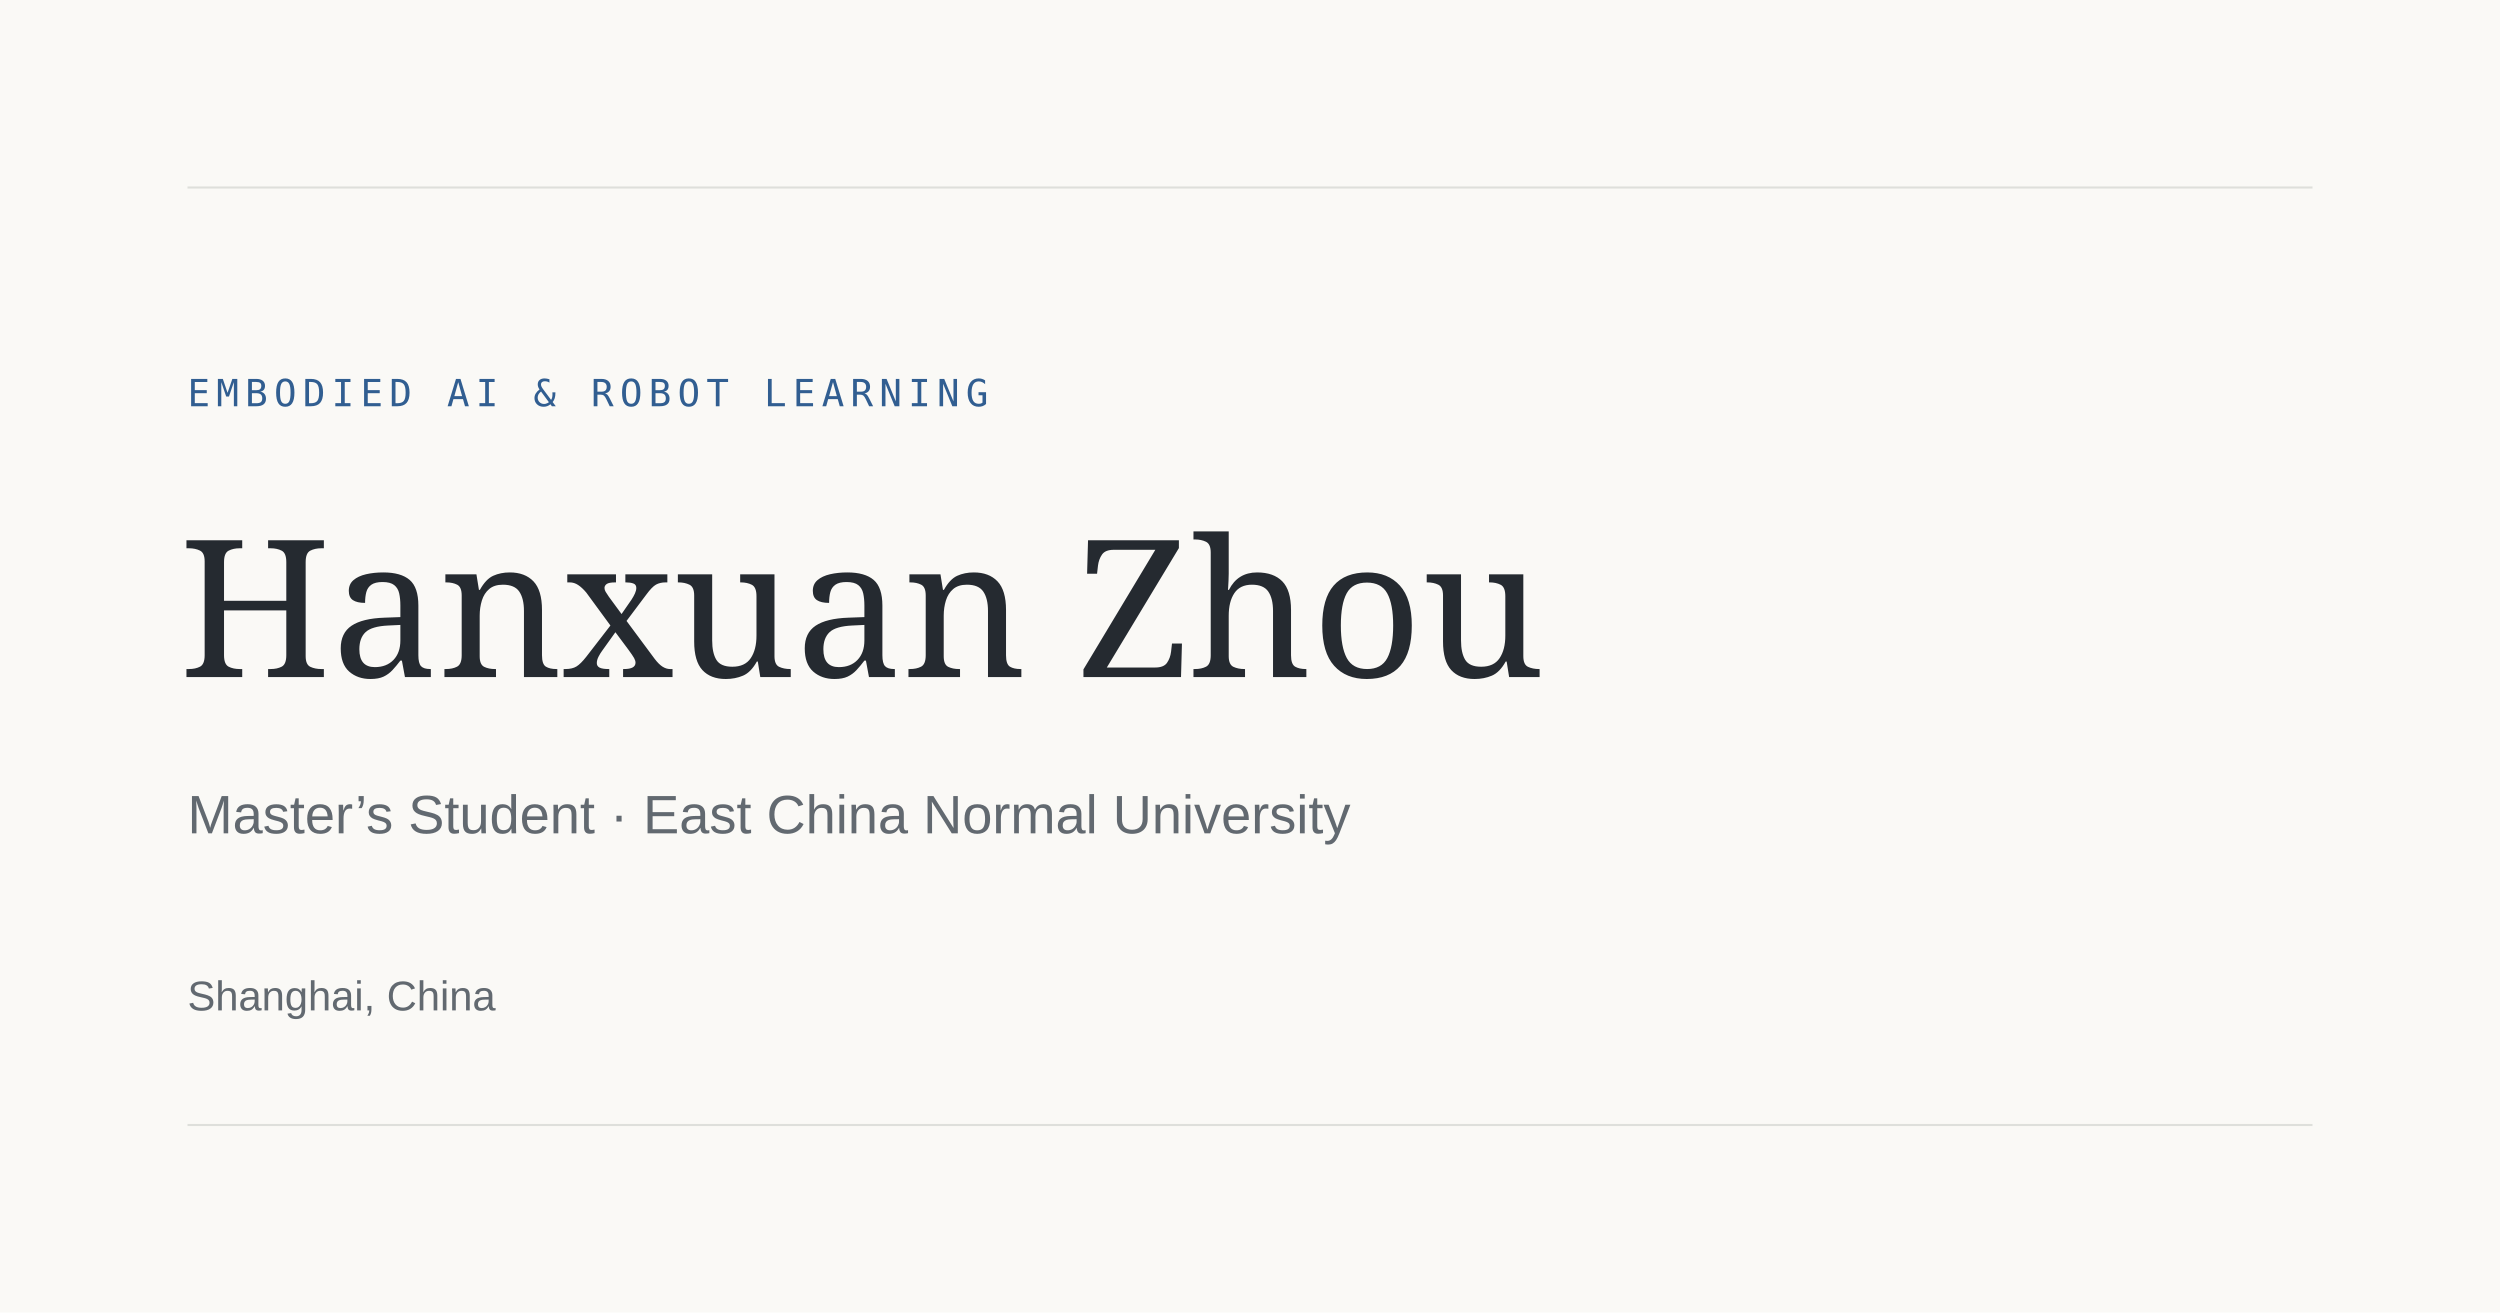
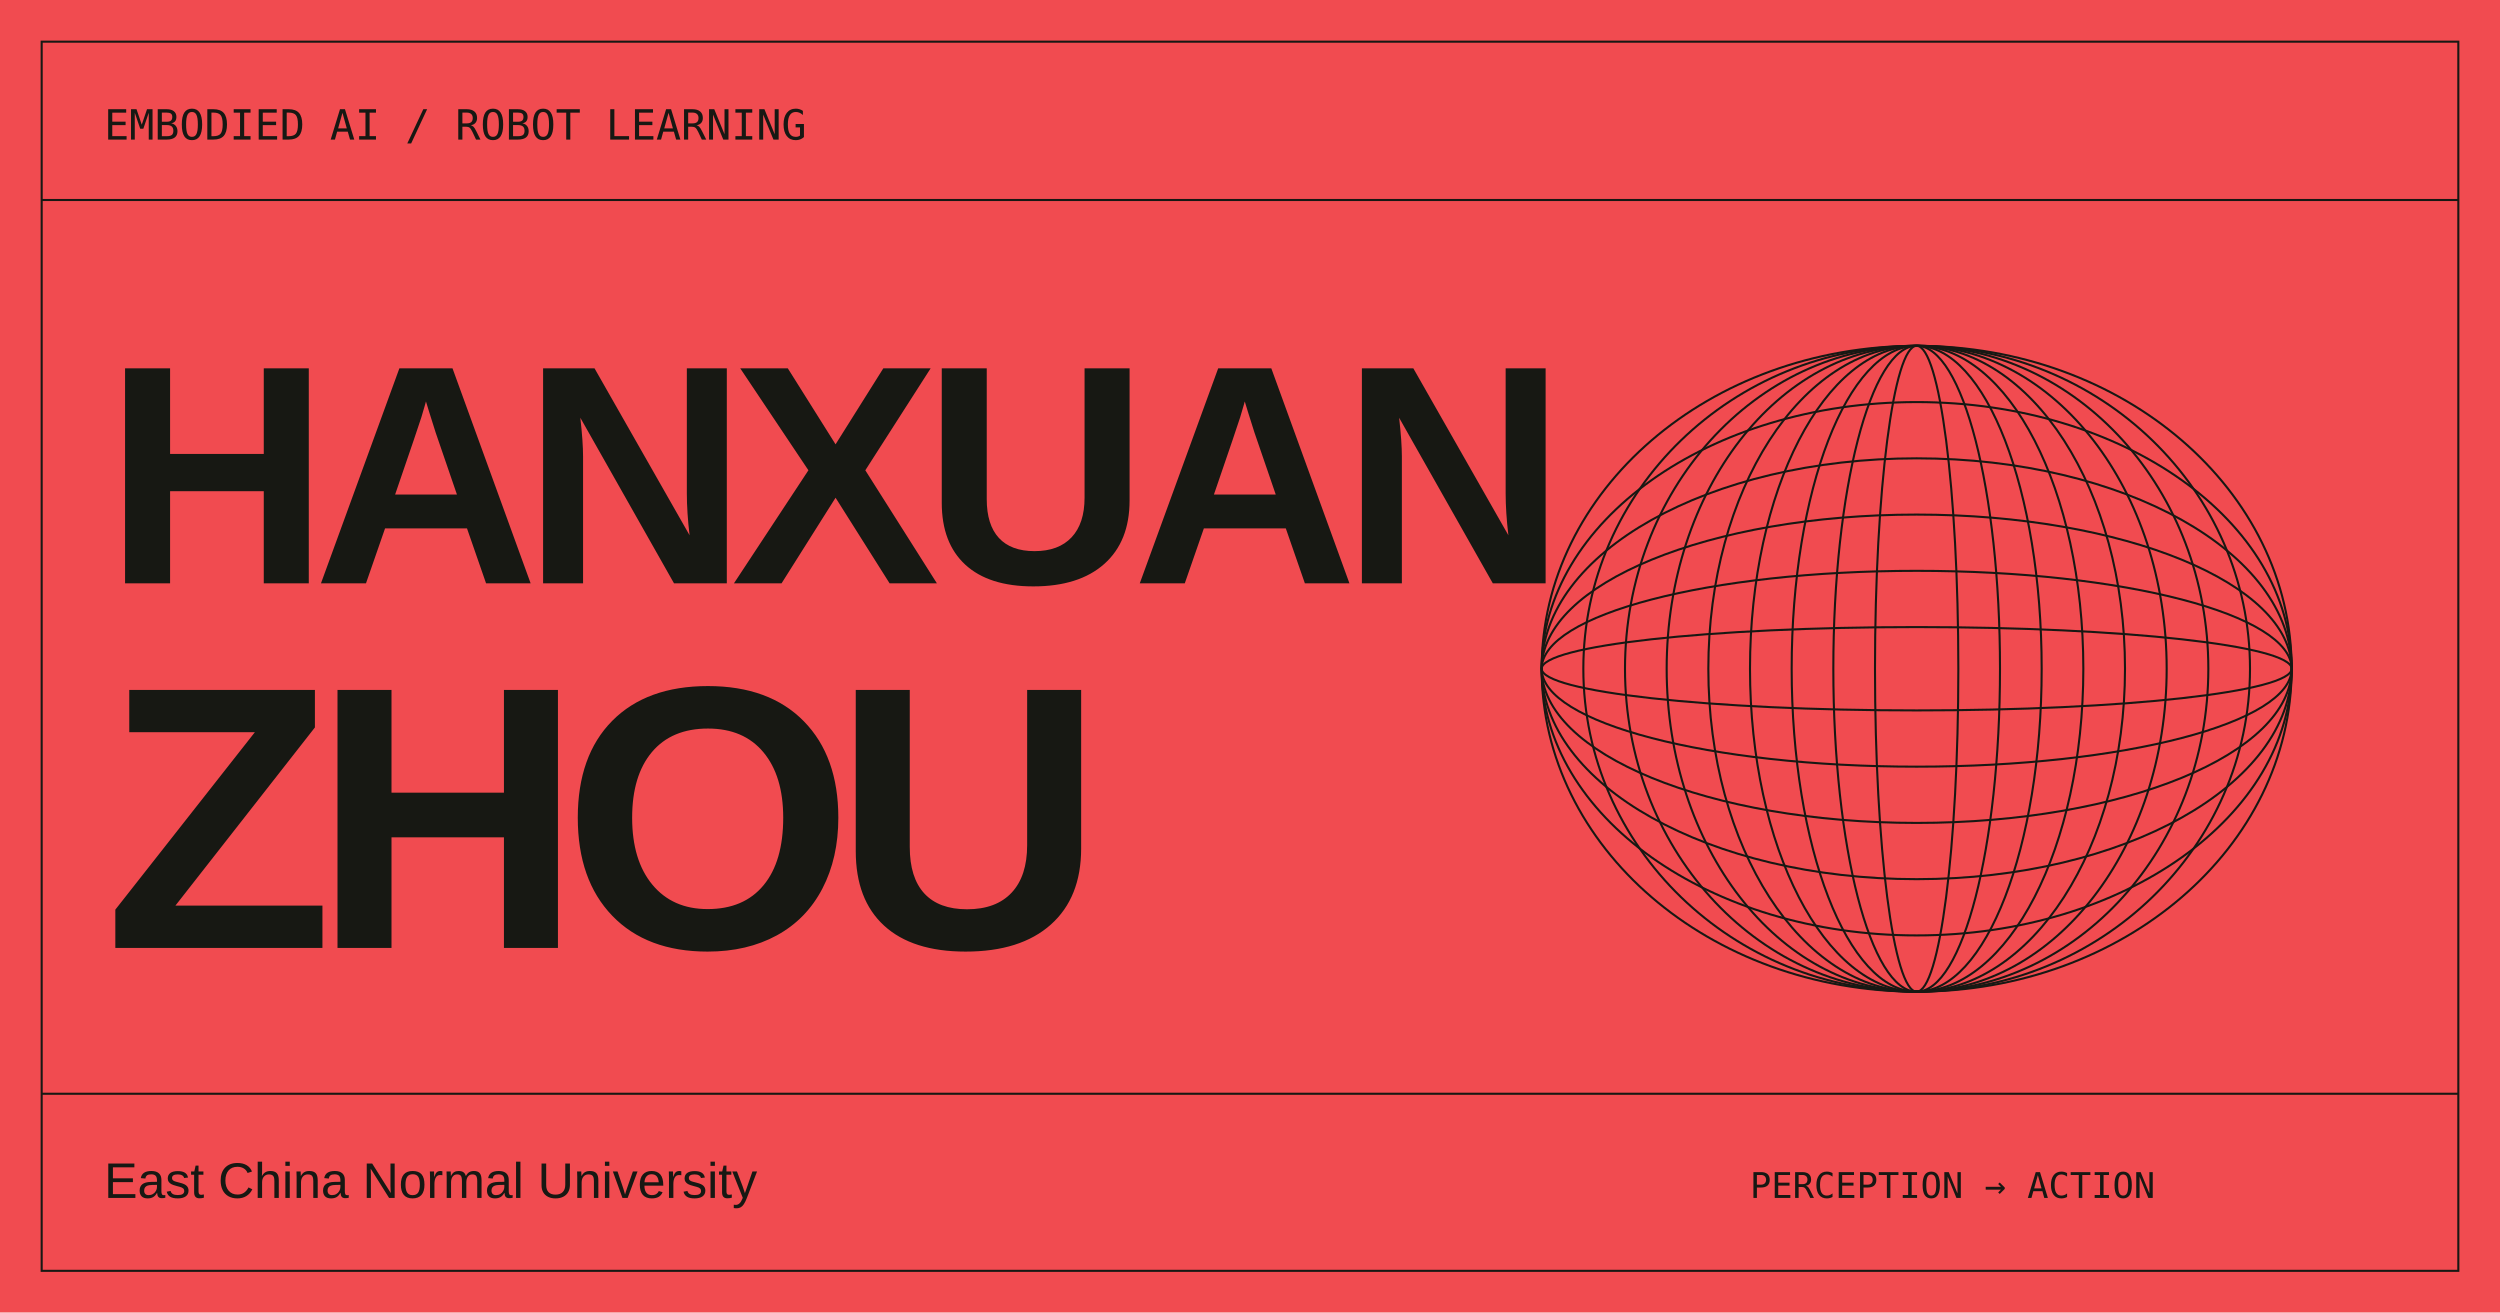
<svg xmlns="http://www.w3.org/2000/svg" width="1200" height="630" viewBox="0 0 1200 630">
-   <rect width="1200" height="630" fill="#faf9f6" />
-   <path d="M90 90h1020M90 540h1020" stroke="#dedfdb" />
-   <text x="90" y="195" font-family="monospace" font-size="18" fill="#315e91" letter-spacing="3">EMBODIED AI &amp; ROBOT LEARNING</text>
-   <text x="86" y="325" font-family="Georgia,serif" font-size="92" fill="#252a30">Hanxuan Zhou</text>
-   <text x="90" y="400" font-family="Arial,sans-serif" font-size="26" fill="#626970">Master’s Student · East China Normal University</text>
-   <text x="90" y="485" font-family="Arial,sans-serif" font-size="20" fill="#626970">Shanghai, China</text>
+   <rect width="1200" height="630" fill="#f14b50" />
+   <g fill="none" stroke="#171813">
+     <rect x="20" y="20" width="1160" height="590" />
+     <path d="M20 96H1180M20 525H1180" />
+     <g transform="translate(920 321)">
+       <ellipse rx="180" ry="155" />
+       <ellipse rx="160" ry="155" />
+       <ellipse rx="140" ry="155" />
+       <ellipse rx="120" ry="155" />
+       <ellipse rx="100" ry="155" />
+       <ellipse rx="80" ry="155" />
+       <ellipse rx="60" ry="155" />
+       <ellipse rx="40" ry="155" />
+       <ellipse rx="20" ry="155" />
+       <ellipse rx="180" ry="128" />
+       <ellipse rx="180" ry="101" />
+       <ellipse rx="180" ry="74" />
+       <ellipse rx="180" ry="47" />
+       <ellipse rx="180" ry="20" />
+     </g>
+   </g>
+   <g fill="#171813">
+     <text x="50" y="67" font-family="monospace" font-size="20">EMBODIED AI / ROBOT LEARNING</text>
+     <text x="50" y="280" font-family="Arial, sans-serif" font-weight="900" font-size="150" letter-spacing="-8">HANXUAN</text>
+     <text x="50" y="455" font-family="Arial, sans-serif" font-weight="900" font-size="180" letter-spacing="-10">ZHOU</text>
+     <text x="50" y="575" font-family="Arial, sans-serif" font-size="24">East China Normal University</text>
+     <text x="840" y="575" font-family="monospace" font-size="17">PERCEPTION → ACTION</text>
+   </g>
</svg>
